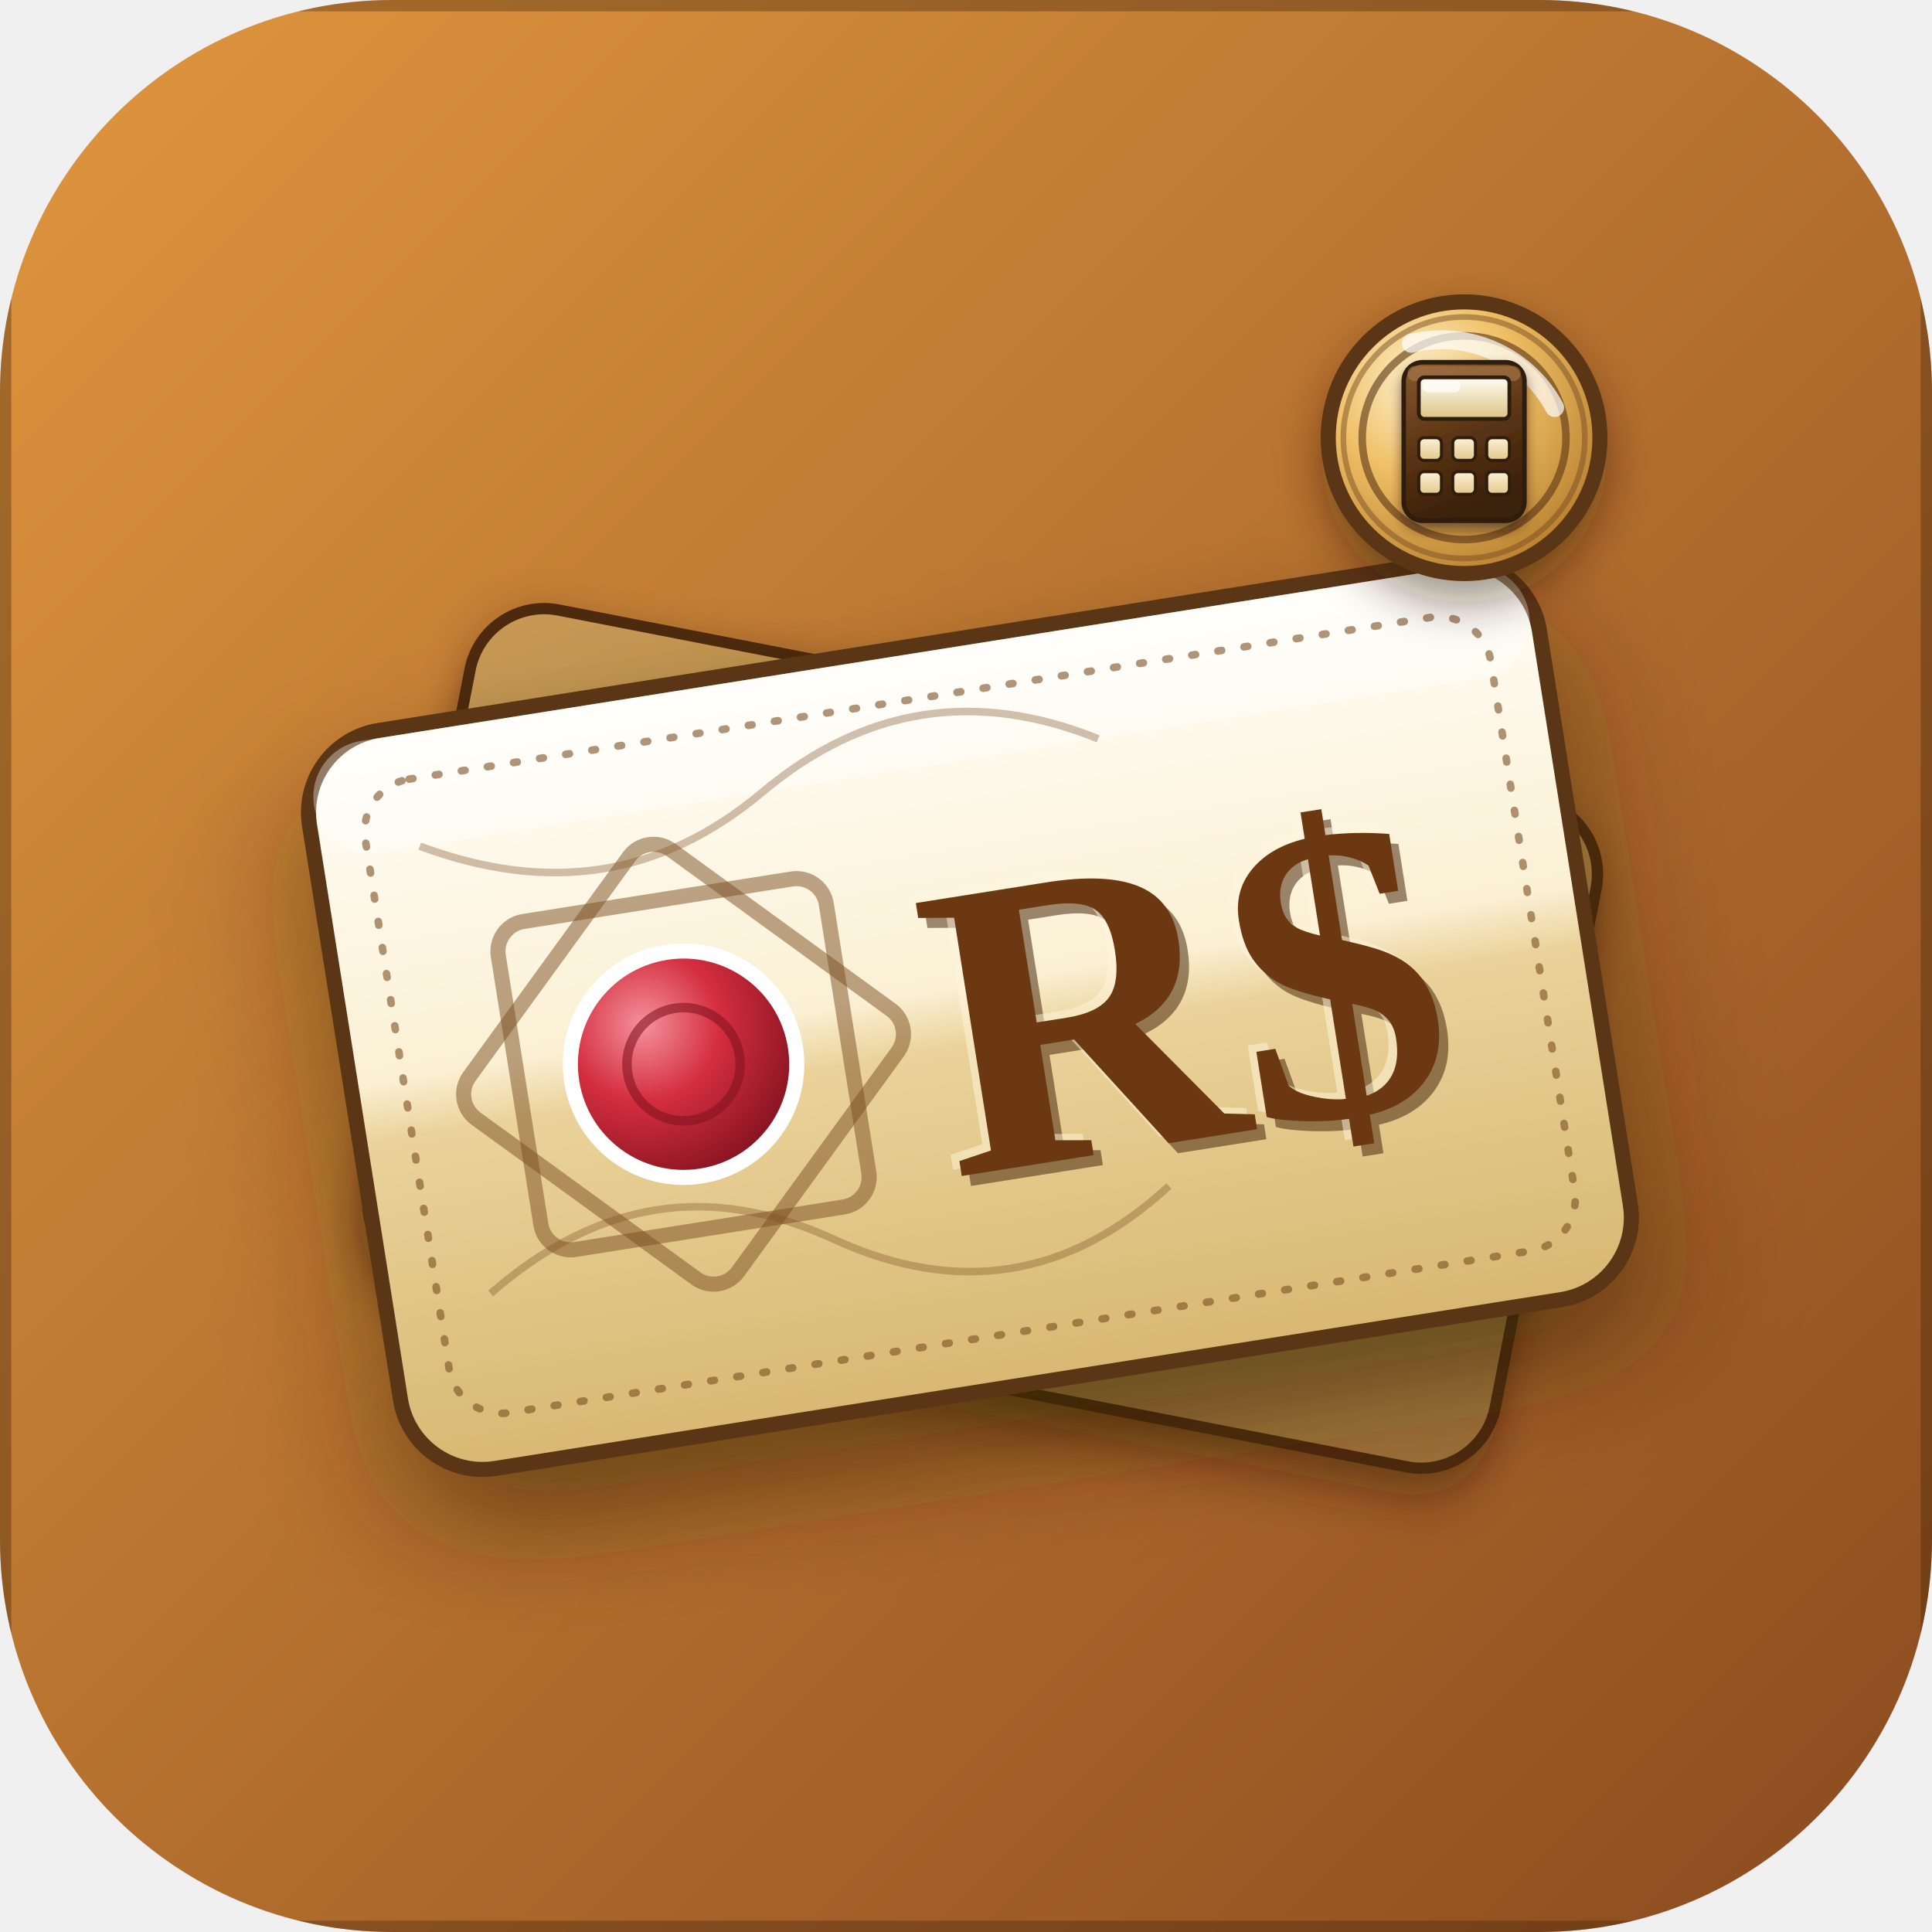
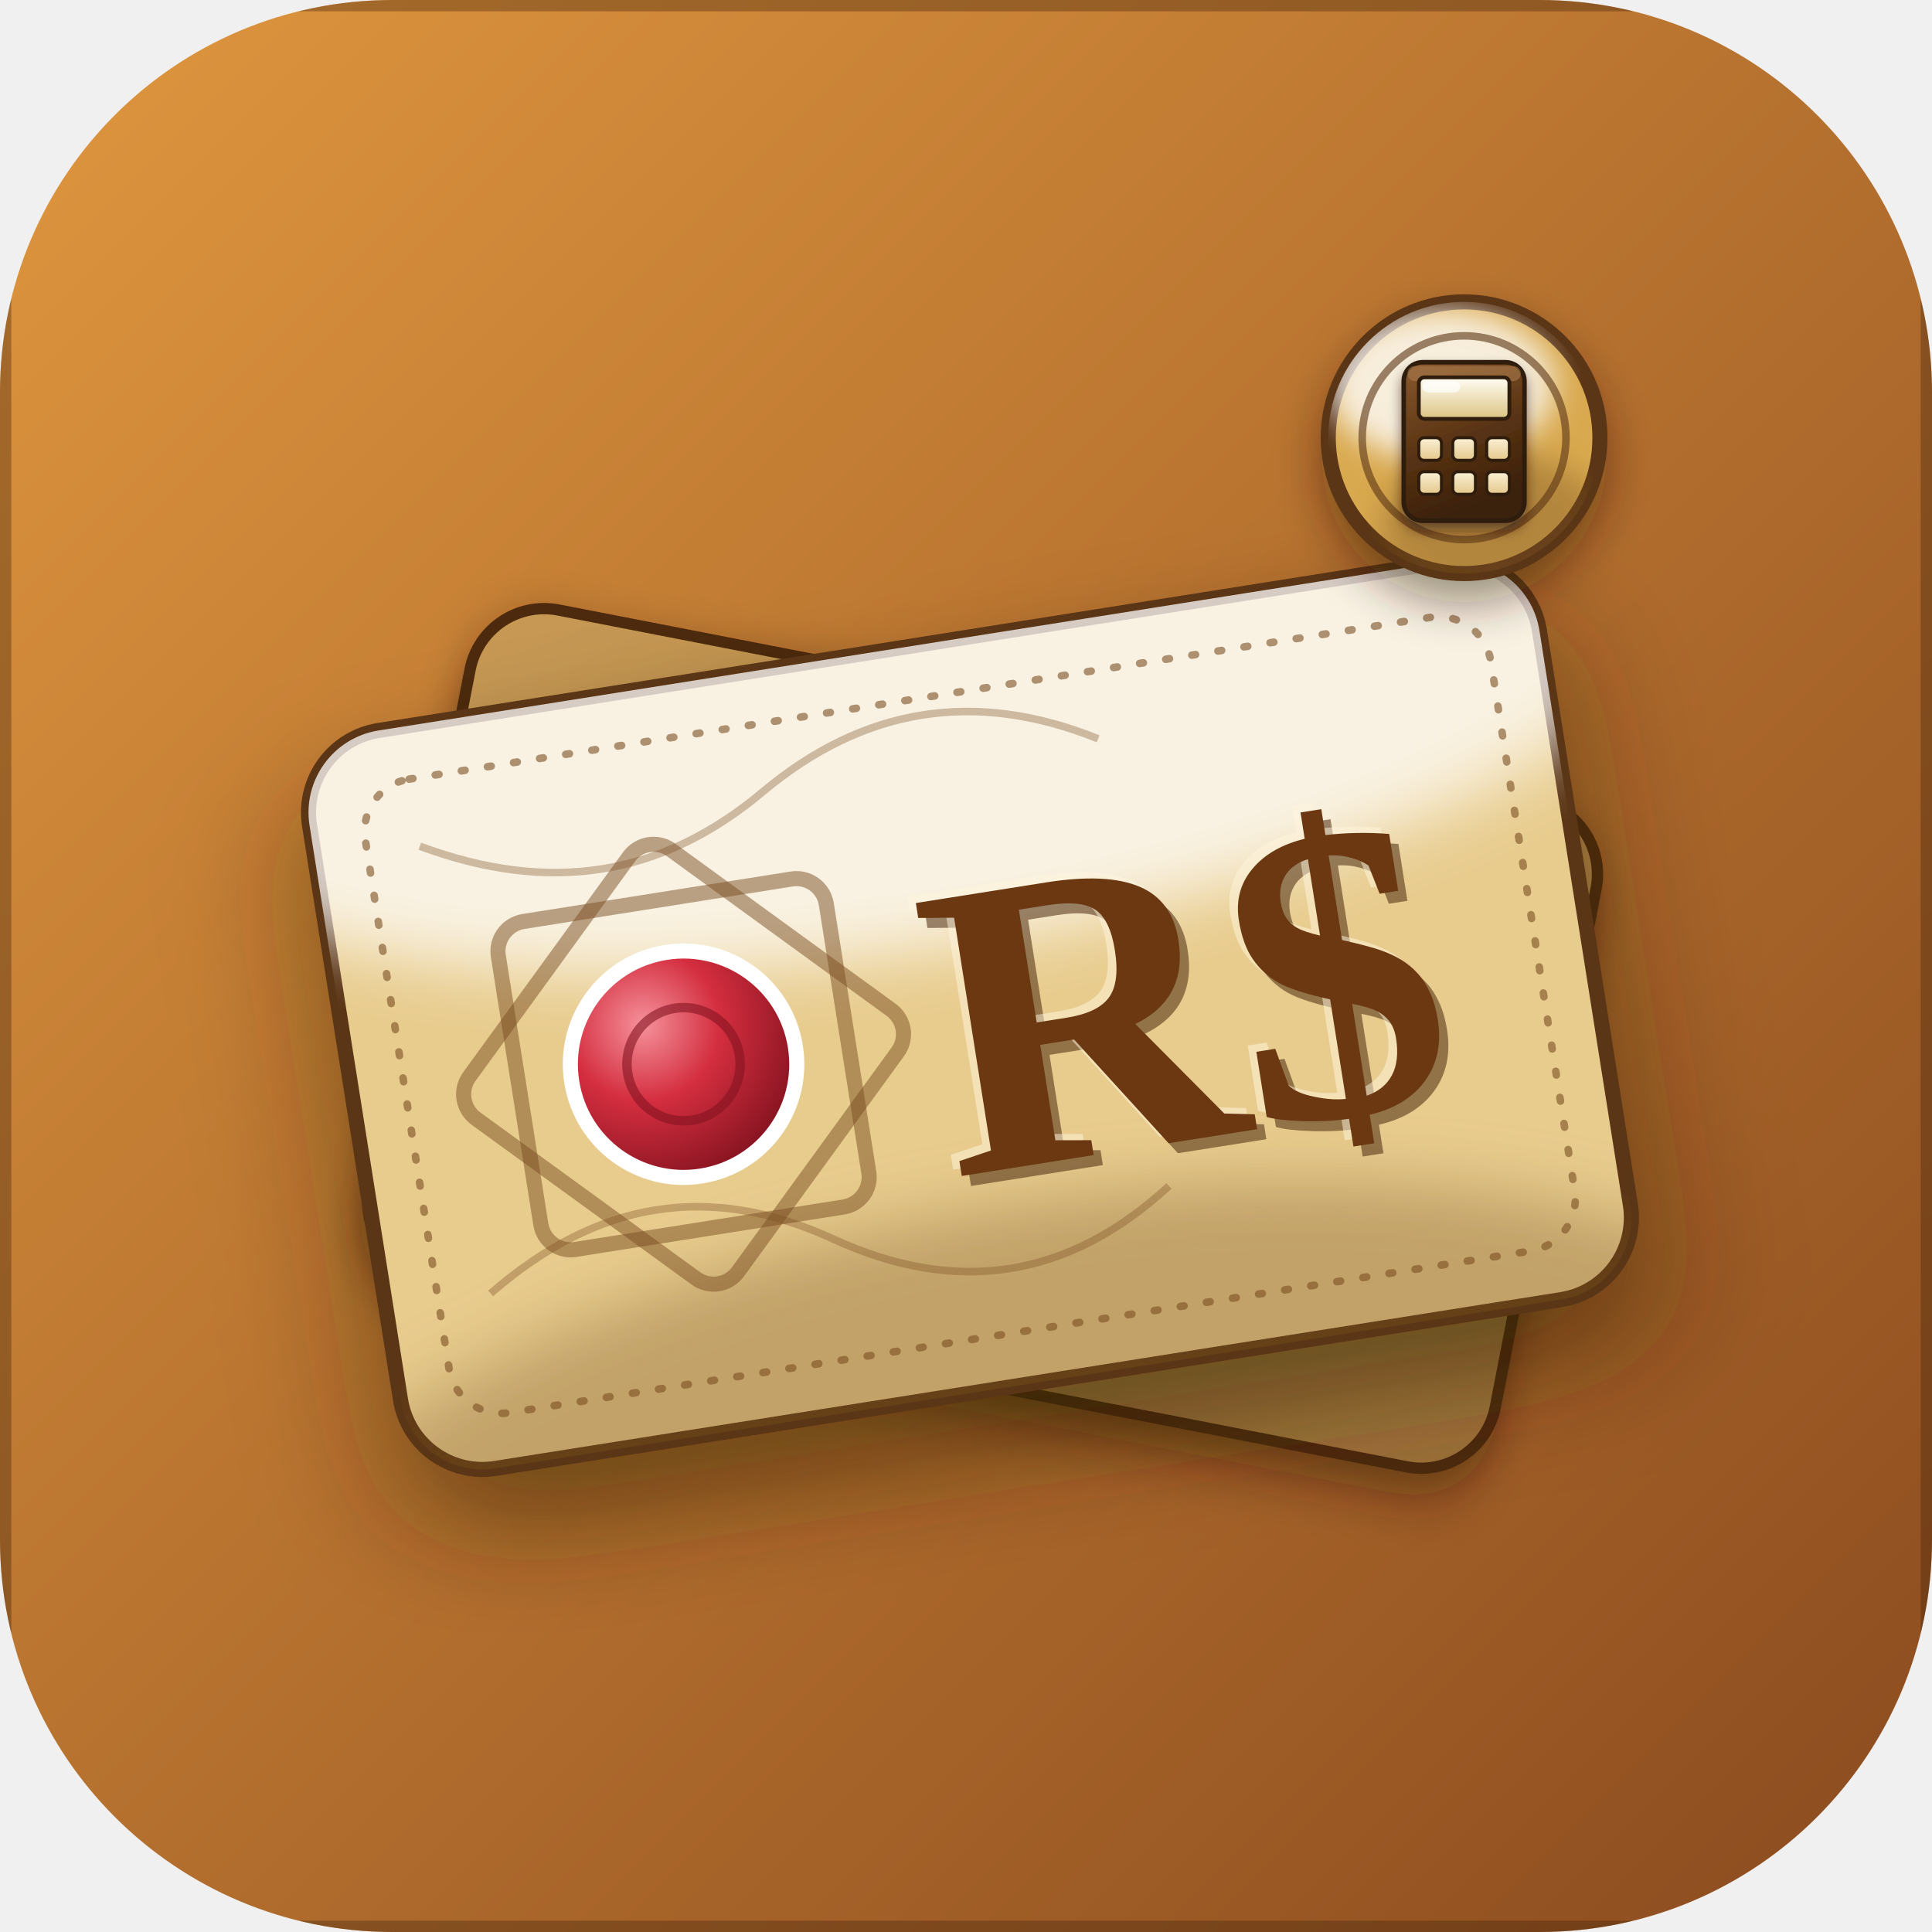
<svg xmlns="http://www.w3.org/2000/svg" width="512" height="512" viewBox="0 0 512 512">
  <defs>
    <linearGradient id="bg" x1="0" y1="0" x2="1" y2="1">
      <stop offset="0%" stop-color="#E0973F" />
      <stop offset="100%" stop-color="#8A4A1E" />
    </linearGradient>
-     <linearGradient id="bill" x1="0" y1="0" x2="0" y2="1">
-       <stop offset="0%" stop-color="#FFFEF8" />
-       <stop offset="46%" stop-color="#FBF0D4" />
-       <stop offset="54%" stop-color="#EAD29A" />
-       <stop offset="100%" stop-color="#D8B872" />
-     </linearGradient>
    <linearGradient id="billBack" x1="0" y1="0" x2="1" y2="1">
      <stop offset="0%" stop-color="#C89A54" />
      <stop offset="100%" stop-color="#9C7038" />
    </linearGradient>
-     <radialGradient id="coin" cx="35%" cy="30%" r="75%">
-       <stop offset="0%" stop-color="#FFF3D2" />
-       <stop offset="45%" stop-color="#EFC066" />
-       <stop offset="100%" stop-color="#B87F2E" />
-     </radialGradient>
+     <filter id="softBlur" x="-60%" y="-60%" width="220%" height="220%">
+       <feGaussianBlur stdDeviation="10" />
+     </filter>
+     <filter id="softBlurSmall" x="-80%" y="-80%" width="260%" height="260%">
+       <feGaussianBlur stdDeviation="4" />
+     </filter>
+     <clipPath id="billClip">
+       <rect x="90" y="170" width="330" height="198" rx="22" />
+     </clipPath>
+     <clipPath id="coinClip">
+       <circle r="36" />
+     </clipPath>
    <radialGradient id="seal" cx="35%" cy="30%" r="75%">
      <stop offset="0%" stop-color="#F5919B" />
      <stop offset="45%" stop-color="#D42E3F" />
      <stop offset="100%" stop-color="#83121F" />
    </radialGradient>
    <linearGradient id="calcBody" x1="0" y1="0" x2="0.3" y2="1">
      <stop offset="0%" stop-color="#8A5A2E" />
      <stop offset="55%" stop-color="#5A3414" />
      <stop offset="100%" stop-color="#3A2009" />
    </linearGradient>
    <linearGradient id="calcScreen" x1="0" y1="0" x2="0" y2="1">
      <stop offset="0%" stop-color="#FFFDF3" />
      <stop offset="100%" stop-color="#DCC384" />
    </linearGradient>
    <linearGradient id="calcKey" x1="0" y1="0" x2="0" y2="1">
      <stop offset="0%" stop-color="#FBF1D6" />
      <stop offset="100%" stop-color="#E4C88C" />
    </linearGradient>
    <filter id="dropTiny" x="-80%" y="-80%" width="260%" height="260%">
      <feDropShadow dx="0" dy="2" stdDeviation="1.6" flood-color="#2A1608" flood-opacity="0.55" />
    </filter>
    <filter id="dropBig" x="-50%" y="-50%" width="200%" height="200%">
      <feDropShadow dx="0" dy="16" stdDeviation="16" flood-color="#301A06" flood-opacity="0.5" />
    </filter>
    <filter id="dropSmall" x="-50%" y="-50%" width="200%" height="200%">
      <feDropShadow dx="0" dy="6" stdDeviation="6" flood-color="#301A06" flood-opacity="0.45" />
    </filter>
    <clipPath id="roundClip">
      <rect x="0" y="0" width="512" height="512" rx="104" />
    </clipPath>
  </defs>
  <g clip-path="url(#roundClip)">
    <rect x="0" y="0" width="512" height="512" fill="url(#bg)" />
    <rect x="0" y="0" width="512" height="512" fill="none" stroke="#3E2109" stroke-opacity="0.35" stroke-width="6" />
  </g>
  <g filter="url(#dropSmall)" transform="rotate(11 256 256)">
    <rect x="112" y="184" width="304" height="180" rx="20" fill="url(#billBack)" stroke="#4E2C0E" stroke-width="3" />
  </g>
  <g filter="url(#dropBig)" transform="rotate(-9 256 256)">
-     <rect x="90" y="170" width="330" height="198" rx="22" fill="url(#bill)" stroke="#5A3414" stroke-width="4" />
-     <rect x="92" y="172" width="326" height="30" rx="15" fill="#FFFFFF" opacity="0.35" />
+     <rect x="90" y="170" width="330" height="198" rx="22" fill="#E8CC8E" stroke="#5A3414" stroke-width="4" />
+     <g clip-path="url(#billClip)">
+       <ellipse cx="255" cy="180" rx="210" ry="70" fill="#FFFFFF" opacity="0.75" filter="url(#softBlur)" />
+       <ellipse cx="255" cy="400" rx="210" ry="80" fill="#7A5220" opacity="0.35" filter="url(#softBlur)" />
+     </g>
  </g>
  <g transform="rotate(-9 256 256)">
    <rect x="104" y="184" width="302" height="170" rx="14" fill="none" stroke="#7A4E22" stroke-width="2" opacity="0.6" stroke-dasharray="1 6" stroke-linecap="round" />
    <path d="M118 322 C 150 302, 180 302, 210 322 S 270 342, 300 322" fill="none" stroke="#7A4E22" stroke-width="2" opacity="0.35" />
    <path d="M118 202 C 150 220, 180 220, 210 202 S 270 184, 300 202" fill="none" stroke="#7A4E22" stroke-width="2" opacity="0.35" />
    <g transform="translate(178 270)">
      <rect x="-44" y="-44" width="88" height="88" rx="8" fill="none" stroke="#7A4E22" stroke-width="4" opacity="0.5" transform="rotate(45)" />
      <rect x="-44" y="-44" width="88" height="88" rx="8" fill="none" stroke="#7A4E22" stroke-width="4" opacity="0.5" />
      <circle r="30" fill="url(#seal)" stroke="#FFFFFF" stroke-width="4" />
      <circle r="15" fill="none" stroke="#83121F" stroke-width="2.5" opacity="0.6" />
    </g>
    <text x="312" y="273" font-family="Georgia, 'Times New Roman', serif" font-size="112" font-weight="700" text-anchor="middle" dominant-baseline="central" transform="translate(2 3)" fill="#4A2A0F" opacity="0.55">R$</text>
    <text x="312" y="273" font-family="Georgia, 'Times New Roman', serif" font-size="112" font-weight="700" text-anchor="middle" dominant-baseline="central" transform="translate(-2 -2)" fill="#FFF6DE" opacity="0.5">R$</text>
    <text x="312" y="273" font-family="Georgia, 'Times New Roman', serif" font-size="112" font-weight="700" text-anchor="middle" dominant-baseline="central" fill="#6B3812">R$</text>
  </g>
  <g filter="url(#dropSmall)" transform="translate(388 116)">
-     <circle r="36" fill="url(#coin)" stroke="#5A3414" stroke-width="4" />
-     <circle r="32" fill="none" stroke="#7A4E22" stroke-width="1.5" opacity="0.5" />
+     <circle r="36" fill="#D9A94F" stroke="#5A3414" stroke-width="4" />
+     <g clip-path="url(#coinClip)">
+       <ellipse cx="-6" cy="-14" rx="30" ry="20" fill="#FFFFFF" opacity="0.8" filter="url(#softBlurSmall)" />
+       <ellipse cx="8" cy="24" rx="30" ry="20" fill="#7A5220" opacity="0.4" filter="url(#softBlurSmall)" />
+     </g>
    <circle r="27" fill="none" stroke="#5A3414" stroke-width="2" opacity="0.6" />
-     <path d="M-14 -25 A 34 34 0 0 1 24 -8" fill="none" stroke="#FFFFFF" stroke-width="5" opacity="0.7" stroke-linecap="round" />
    <g transform="translate(0 1)" filter="url(#dropTiny)">
      <rect x="-16" y="-21" width="32" height="42" rx="5" fill="url(#calcBody)" stroke="#2E1A08" stroke-width="1.2" />
      <rect x="-15" y="-20" width="30" height="4" rx="2" fill="#A8794A" opacity="0.6" />
      <rect x="-12" y="-17" width="24" height="11" rx="1.5" fill="url(#calcScreen)" stroke="#2E1A08" stroke-width="1" />
      <rect x="-11" y="-16" width="10" height="3" rx="1.5" fill="#FFFFFF" opacity="0.7" />
      <rect x="-12" y="-1" width="6" height="6" rx="1.4" fill="url(#calcKey)" stroke="#2E1A08" stroke-width="0.8" />
      <rect x="-3" y="-1" width="6" height="6" rx="1.4" fill="url(#calcKey)" stroke="#2E1A08" stroke-width="0.8" />
      <rect x="6" y="-1" width="6" height="6" rx="1.4" fill="url(#calcKey)" stroke="#2E1A08" stroke-width="0.8" />
      <rect x="-12" y="8" width="6" height="6" rx="1.4" fill="url(#calcKey)" stroke="#2E1A08" stroke-width="0.8" />
      <rect x="-3" y="8" width="6" height="6" rx="1.4" fill="url(#calcKey)" stroke="#2E1A08" stroke-width="0.8" />
      <rect x="6" y="8" width="6" height="6" rx="1.4" fill="url(#calcKey)" stroke="#2E1A08" stroke-width="0.8" />
    </g>
  </g>
</svg>
